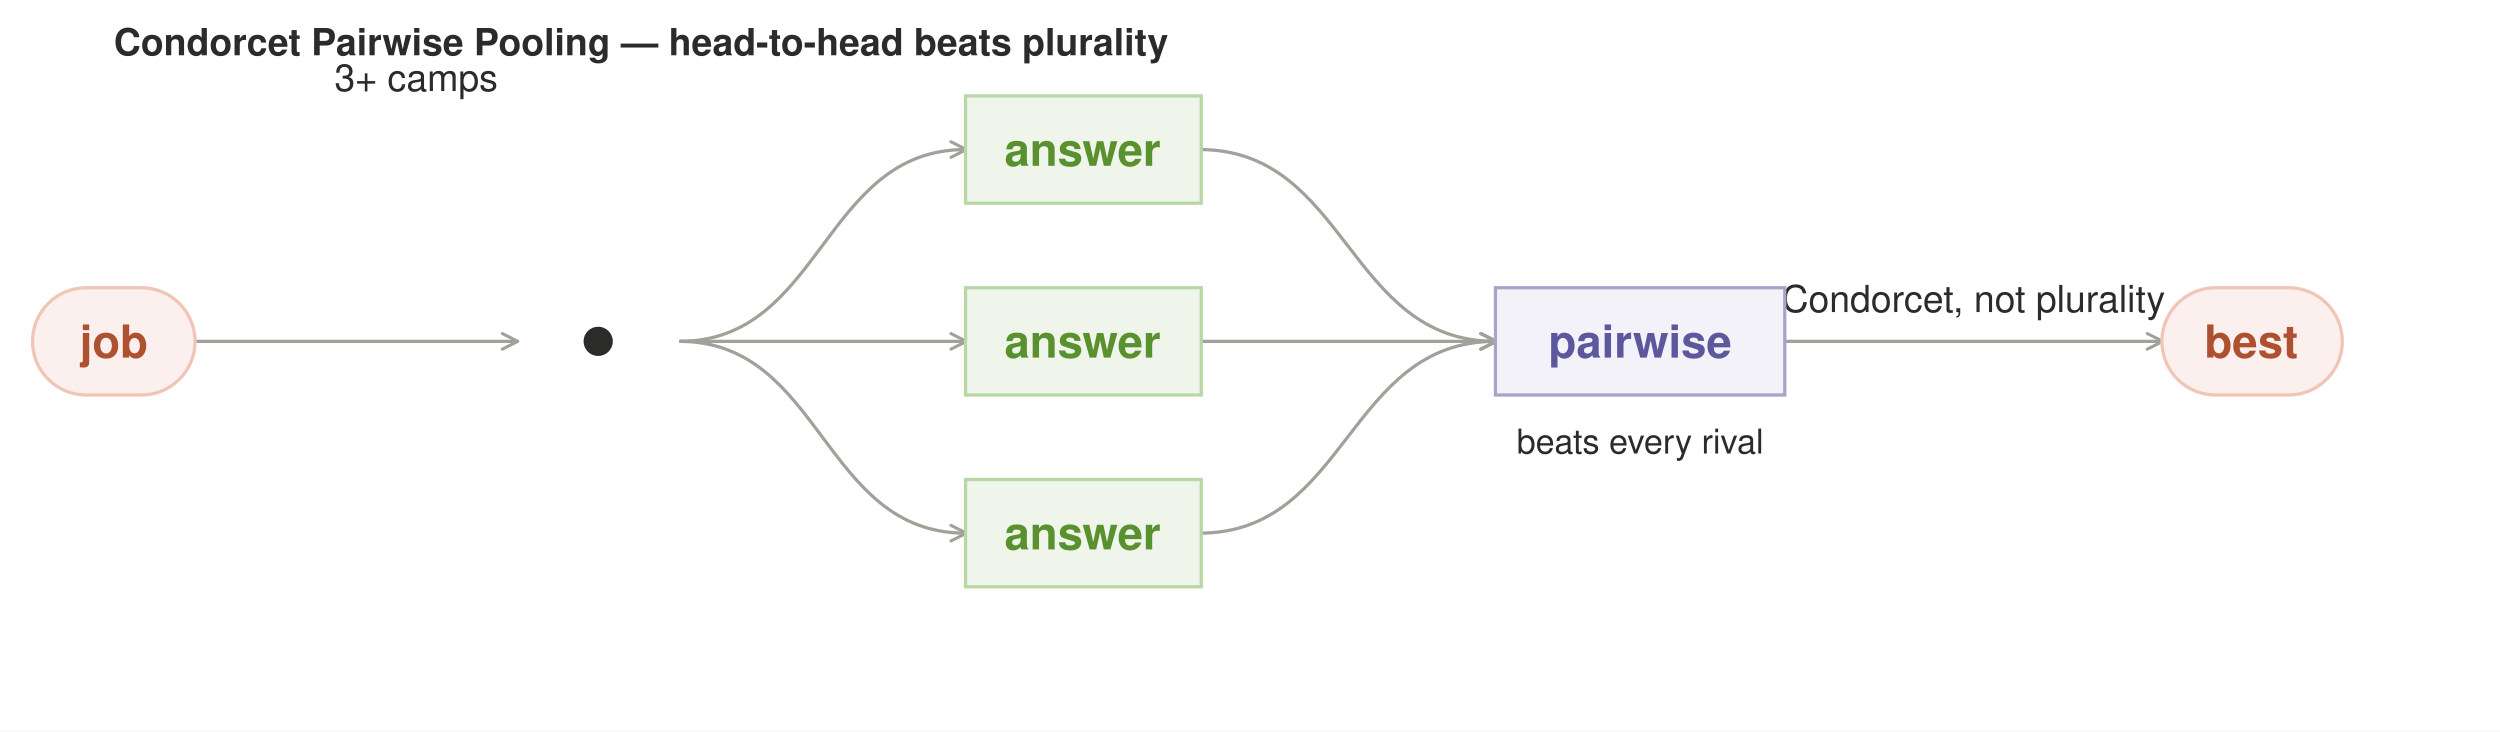
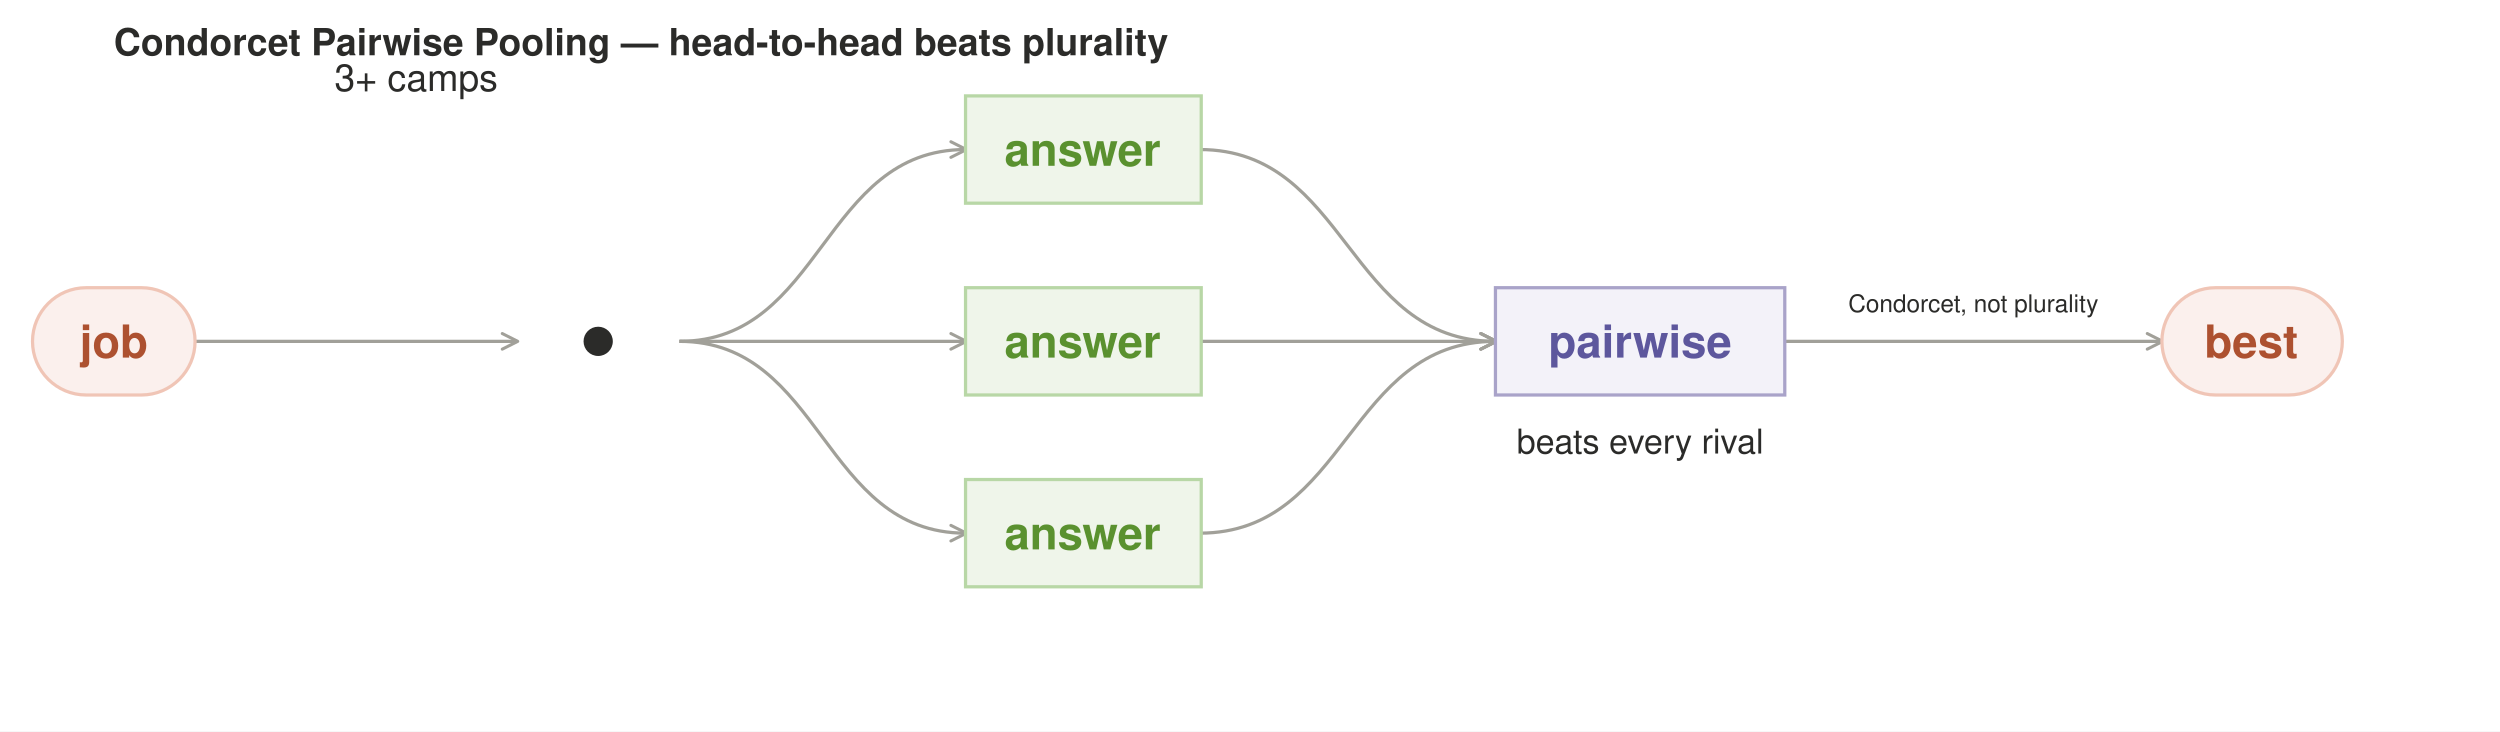
<svg xmlns="http://www.w3.org/2000/svg" viewBox="0 0 1538 450" font-family="Avenir Next, Nunito, Segoe UI, Helvetica, Arial, sans-serif">
  <defs>
    <marker id="ha" markerWidth="13.3" markerHeight="13.3" refX="11" refY="7.0" orient="auto" markerUnits="userSpaceOnUse">
      <path d="M2 2.2 L11.5 7.0 L2 11.8" fill="none" stroke="#a1a099" stroke-width="1.9" stroke-linecap="round" stroke-linejoin="round" />
    </marker>
    <marker id="Ha" markerWidth="18.1" markerHeight="18.1" refX="15" refY="9.5" orient="auto" markerUnits="userSpaceOnUse">
      <path d="M2 3.0 L15.6 9.5 L2 16.0" fill="none" stroke="#a1a099" stroke-width="3.0" stroke-linecap="round" stroke-linejoin="round" />
    </marker>
    <marker id="hg" markerWidth="13.3" markerHeight="13.3" refX="11" refY="7.0" orient="auto" markerUnits="userSpaceOnUse">
      <path d="M2 2.2 L11.5 7.0 L2 11.8" fill="none" stroke="#5a912f" stroke-width="1.9" stroke-linecap="round" stroke-linejoin="round" />
    </marker>
    <marker id="Hg" markerWidth="18.1" markerHeight="18.1" refX="15" refY="9.5" orient="auto" markerUnits="userSpaceOnUse">
      <path d="M2 3.0 L15.6 9.5 L2 16.0" fill="none" stroke="#5a912f" stroke-width="3.0" stroke-linecap="round" stroke-linejoin="round" />
    </marker>
    <marker id="hp" markerWidth="13.3" markerHeight="13.3" refX="11" refY="7.0" orient="auto" markerUnits="userSpaceOnUse">
      <path d="M2 2.2 L11.5 7.0 L2 11.8" fill="none" stroke="#5d579d" stroke-width="1.9" stroke-linecap="round" stroke-linejoin="round" />
    </marker>
    <marker id="Hp" markerWidth="18.1" markerHeight="18.1" refX="15" refY="9.5" orient="auto" markerUnits="userSpaceOnUse">
      <path d="M2 3.0 L15.6 9.5 L2 16.0" fill="none" stroke="#5d579d" stroke-width="3.0" stroke-linecap="round" stroke-linejoin="round" />
    </marker>
    <marker id="hc" markerWidth="13.3" markerHeight="13.3" refX="11" refY="7.0" orient="auto" markerUnits="userSpaceOnUse">
      <path d="M2 2.2 L11.5 7.0 L2 11.8" fill="none" stroke="#ad5130" stroke-width="1.9" stroke-linecap="round" stroke-linejoin="round" />
    </marker>
    <marker id="Hc" markerWidth="18.1" markerHeight="18.1" refX="15" refY="9.5" orient="auto" markerUnits="userSpaceOnUse">
      <path d="M2 3.0 L15.6 9.5 L2 16.0" fill="none" stroke="#ad5130" stroke-width="3.0" stroke-linecap="round" stroke-linejoin="round" />
    </marker>
    <marker id="hk" markerWidth="13.3" markerHeight="13.3" refX="11" refY="7.0" orient="auto" markerUnits="userSpaceOnUse">
      <path d="M2 2.2 L11.5 7.0 L2 11.8" fill="none" stroke="#2b2b29" stroke-width="1.9" stroke-linecap="round" stroke-linejoin="round" />
    </marker>
    <marker id="Hk" markerWidth="18.1" markerHeight="18.1" refX="15" refY="9.5" orient="auto" markerUnits="userSpaceOnUse">
      <path d="M2 3.0 L15.6 9.5 L2 16.0" fill="none" stroke="#2b2b29" stroke-width="3.0" stroke-linecap="round" stroke-linejoin="round" />
    </marker>
  </defs>
  <rect width="1538" height="450" fill="#fff" />
  <text x="70" y="34" text-anchor="start" fill="#2b2b29" font-size="23" font-weight="700">Condorcet Pairwise Pooling — head-to-head beats plurality</text>
  <text x="256" y="56" text-anchor="middle" fill="#2b2b29" font-size="23">3+ camps</text>
-   <text x="1214" y="192" text-anchor="middle" fill="#2b2b29" font-size="23">Condorcet, not plurality</text>
+   <text x="1214" y="192" text-anchor="middle" fill="#2b2b29" font-size="15">Condorcet, not plurality</text>
  <path d="M 120 210 C 219 210, 219 210, 318 210" fill="none" stroke="#a1a099" stroke-width="2" marker-end="url(#ha)" />
  <path d="M 418 210 C 506 210, 506 92, 594 92" fill="none" stroke="#a1a099" stroke-width="2" marker-end="url(#ha)" />
  <path d="M 418 210 C 506 210, 506 210, 594 210" fill="none" stroke="#a1a099" stroke-width="2" marker-end="url(#ha)" />
  <path d="M 418 210 C 506 210, 506 328, 594 328" fill="none" stroke="#a1a099" stroke-width="2" marker-end="url(#ha)" />
  <path d="M 738 92 C 829 92, 829 210, 920 210" fill="none" stroke="#a1a099" stroke-width="2" marker-end="url(#ha)" />
  <path d="M 738 210 C 829 210, 829 210, 920 210" fill="none" stroke="#a1a099" stroke-width="2" marker-end="url(#ha)" />
  <path d="M 738 328 C 829 328, 829 210, 920 210" fill="none" stroke="#a1a099" stroke-width="2" marker-end="url(#ha)" />
  <path d="M 1098 210 C 1214 210, 1214 210, 1330 210" fill="none" stroke="#a1a099" stroke-width="2" marker-end="url(#ha)" />
  <rect x="20" y="177" width="100" height="66" rx="33" fill="#fbf0ed" stroke="#f0c5b6" stroke-width="2" />
  <text x="70" y="220" text-anchor="middle" fill="#ad5130" font-size="28" font-weight="600">job</text>
  <circle cx="368" cy="210" r="9" fill="#2b2b29" />
  <rect x="594" y="59" width="145" height="66" rx="0" fill="#eff5ea" stroke="#b8d7a6" stroke-width="2" />
  <text x="666" y="102" text-anchor="middle" fill="#5a912f" font-size="28" font-weight="600">answer</text>
  <rect x="594" y="177" width="145" height="66" rx="0" fill="#eff5ea" stroke="#b8d7a6" stroke-width="2" />
  <text x="666" y="220" text-anchor="middle" fill="#5a912f" font-size="28" font-weight="600">answer</text>
  <rect x="594" y="295" width="145" height="66" rx="0" fill="#eff5ea" stroke="#b8d7a6" stroke-width="2" />
  <text x="666" y="338" text-anchor="middle" fill="#5a912f" font-size="28" font-weight="600">answer</text>
  <rect x="920" y="177" width="178" height="66" rx="0" fill="#f3f2f9" stroke="#a9a3c9" stroke-width="2" />
  <text x="1009" y="220" text-anchor="middle" fill="#5d579d" font-size="28" font-weight="600">pairwise</text>
  <text x="1009" y="279" text-anchor="middle" fill="#2b2b29" font-size="21">beats every rival</text>
  <rect x="1330" y="177" width="111" height="66" rx="33" fill="#fbf0ed" stroke="#f0c5b6" stroke-width="2" />
  <text x="1385" y="220" text-anchor="middle" fill="#ad5130" font-size="28" font-weight="600">best</text>
</svg>
